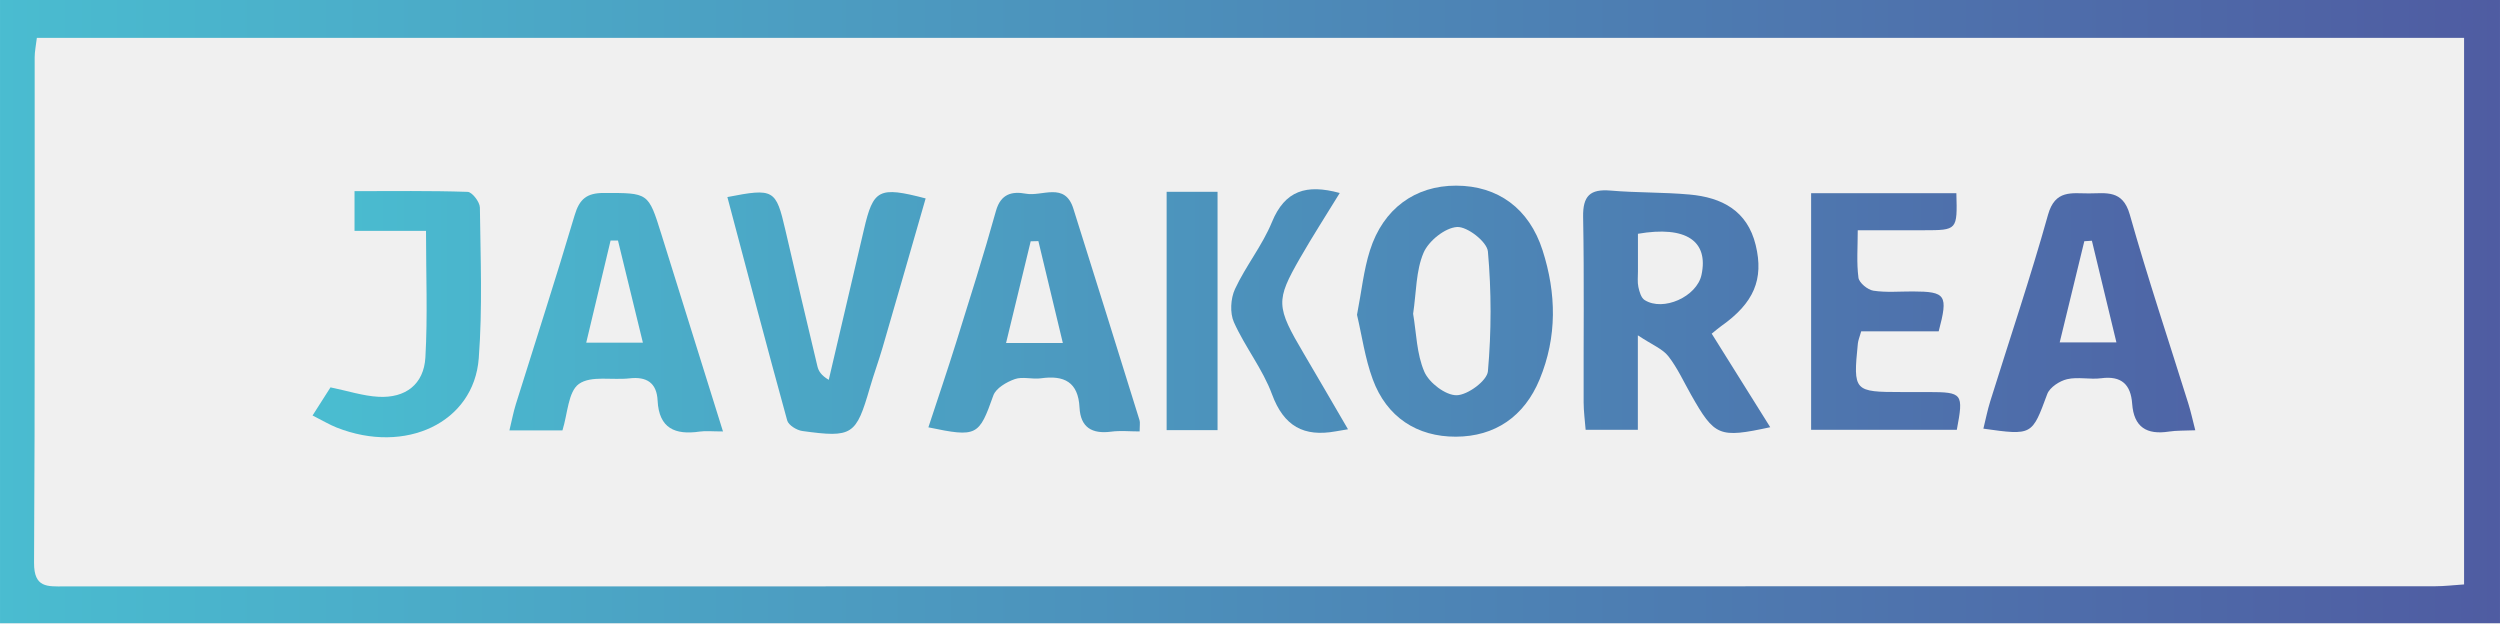
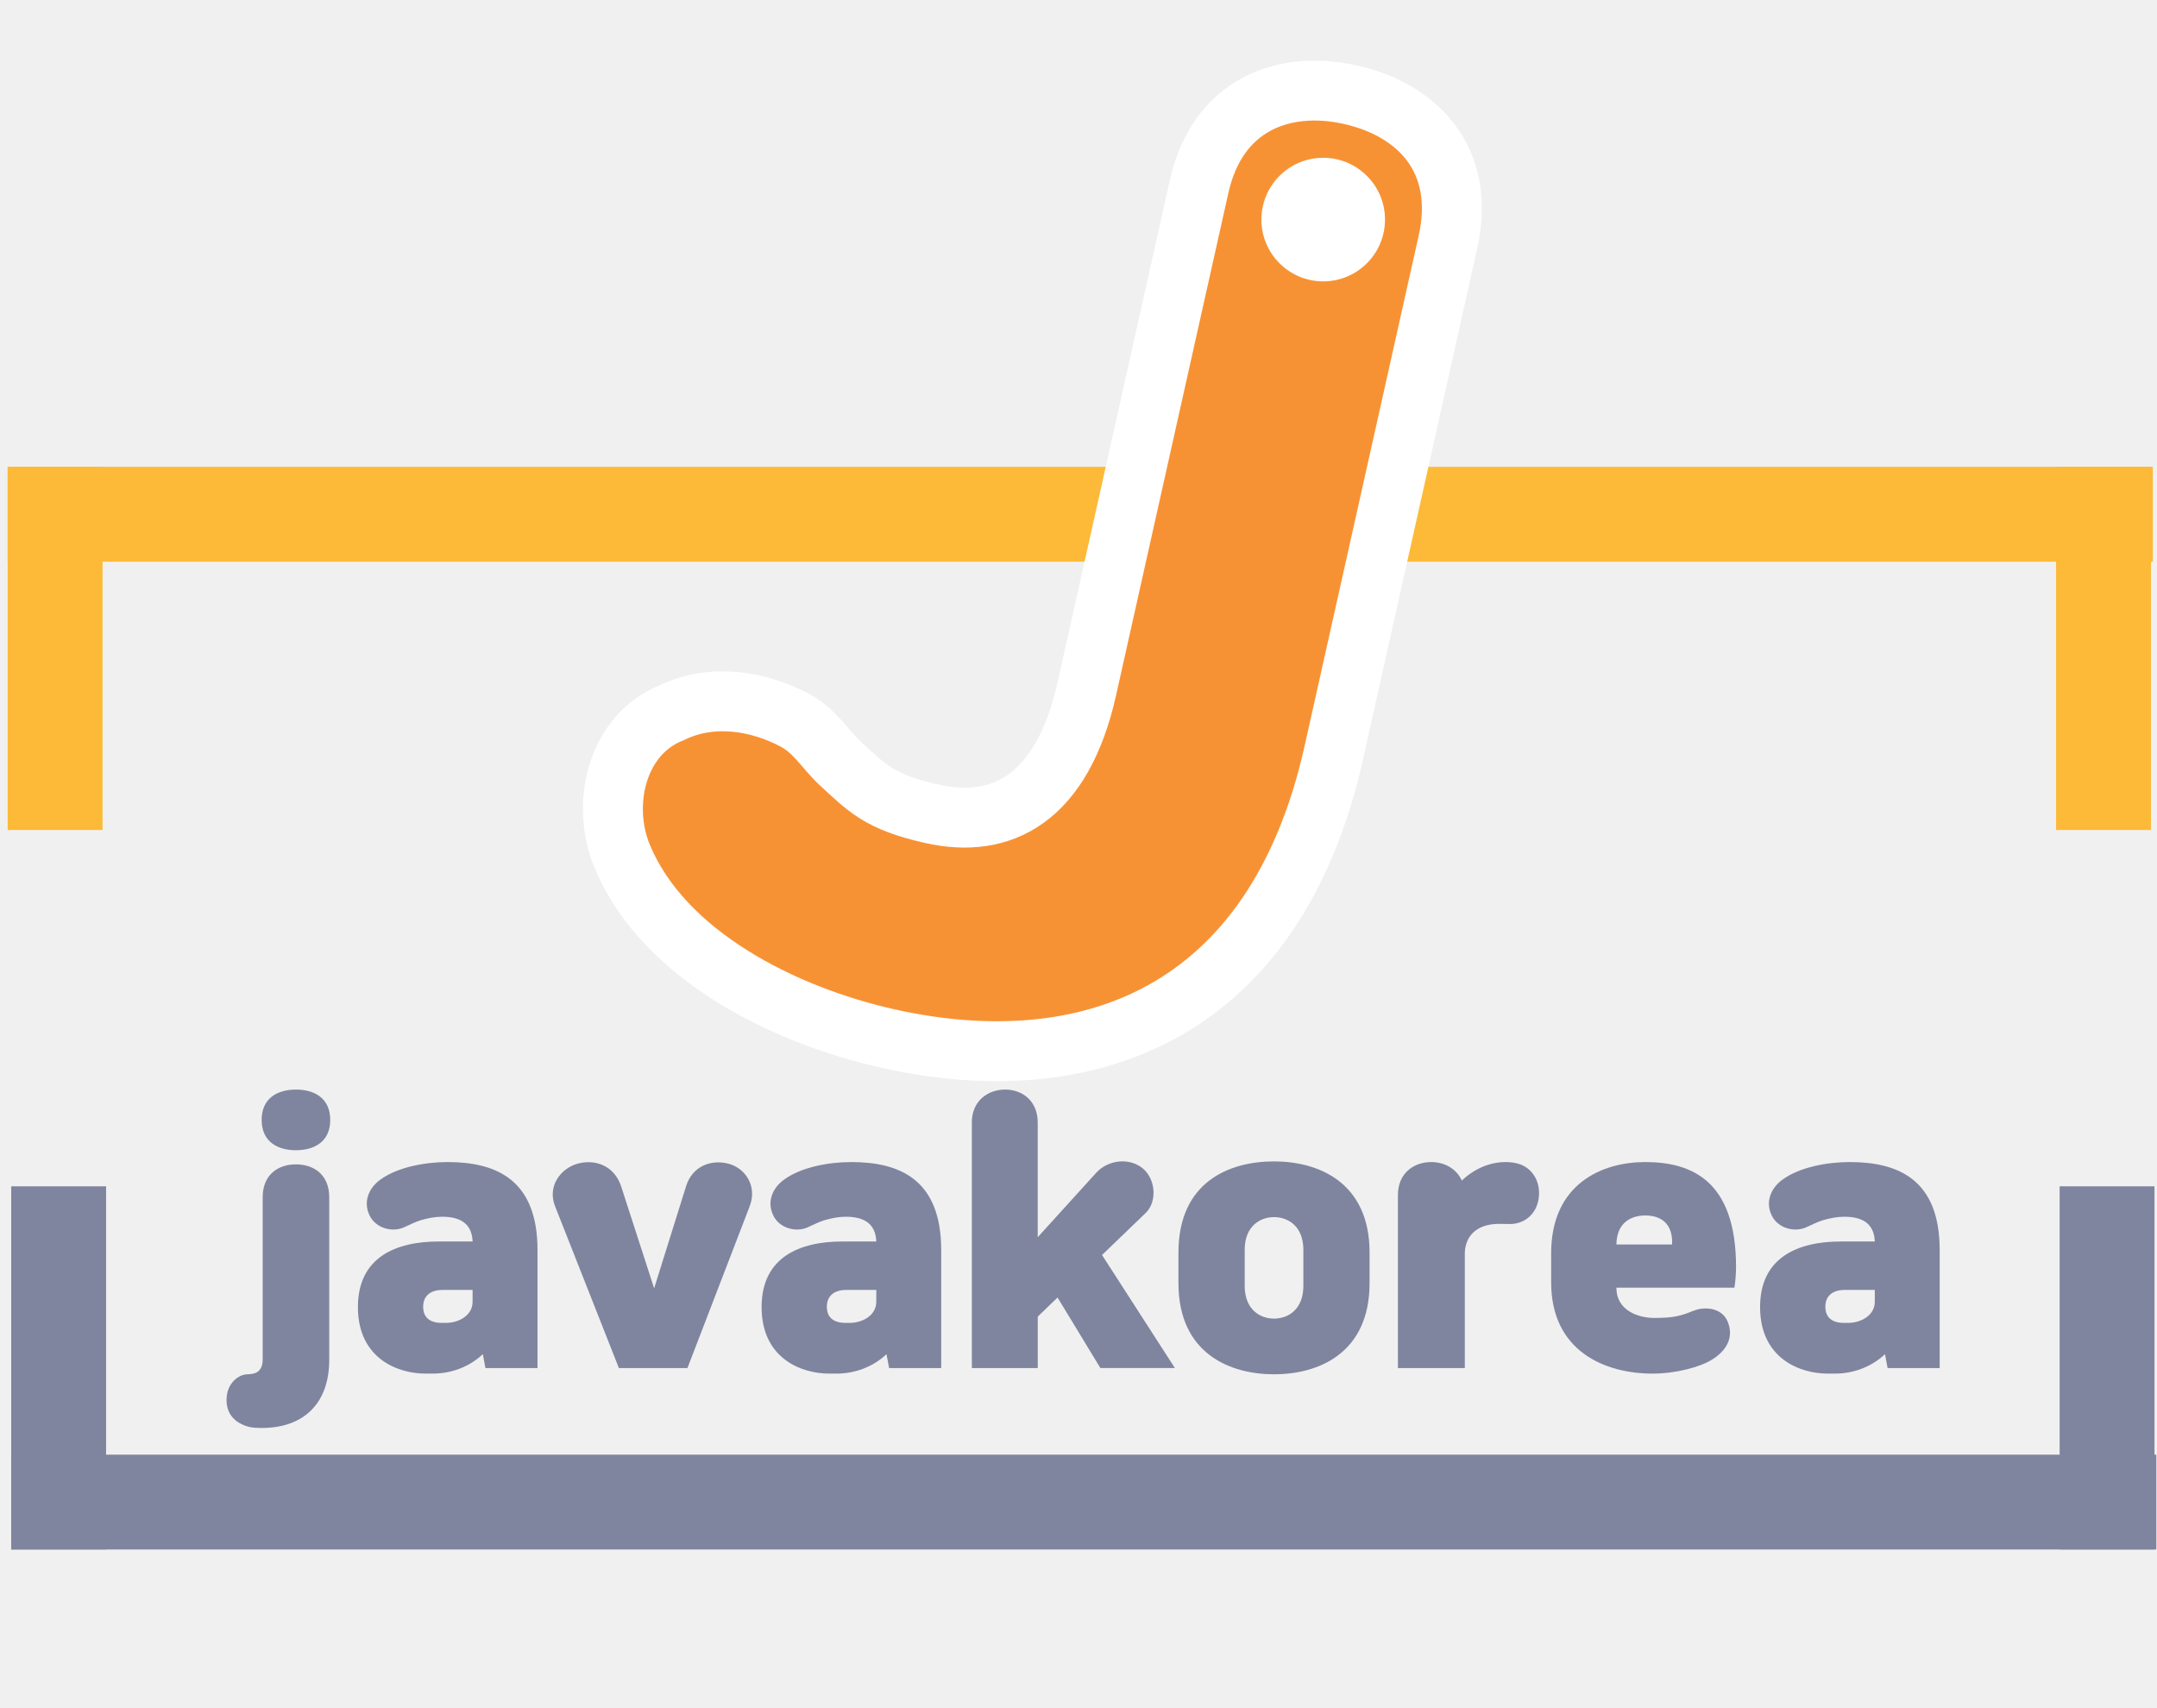
- <svg xmlns="http://www.w3.org/2000/svg" version="1.1" id="Layer_1" x="0px" y="0px" width="472.17px" height="117.76px" viewBox="0 0 472.17 117.76" enable-background="new 0 0 472.17 117.76" xml:space="preserve">
+ <svg xmlns="http://www.w3.org/2000/svg" version="1.1" id="Layer_1" x="0px" y="0px" width="72px" height="57px" viewBox="0 0 72 57" enable-background="new 0 0 72 57" xml:space="preserve">
  <g>
-     <linearGradient id="SVGID_1_" gradientUnits="userSpaceOnUse" x1="0.002" y1="58.826" x2="472.168" y2="58.826">
-       <stop offset="0" style="stop-color:#4ABCD0" />
-       <stop offset="1" style="stop-color:#4F5CA2" />
-     </linearGradient>
-     <path fill-rule="evenodd" clip-rule="evenodd" fill="url(#SVGID_1_)" d="M472.168-0.055c0,39.349,0,78.396,0,117.761   c-157.5,0-314.688,0-472.166,0c0-39.38,0-78.427,0-117.761C157.377-0.055,314.441-0.055,472.168-0.055z M6.959,7.157   c-0.166,1.428-0.411,2.555-0.411,3.682c-0.021,31.82,0.074,63.642-0.116,95.46c-0.028,4.747,2.524,4.458,5.68,4.457   c149.271-0.021,298.542-0.017,447.812-0.032c1.754-0.001,3.508-0.217,5.461-0.345c0-34.638,0-68.728,0-103.222   C312.467,7.157,159.808,7.157,6.959,7.157z" />
    <g>
-       <linearGradient id="SVGID_2_" gradientUnits="userSpaceOnUse" x1="62.257" y1="58.863" x2="449.637" y2="58.863">
-         <stop offset="0" style="stop-color:#4ABCD0" />
-         <stop offset="1" style="stop-color:#4F5CA2" />
-       </linearGradient>
-       <path fill-rule="evenodd" clip-rule="evenodd" fill="url(#SVGID_2_)" d="M323.287,63.019c3.795,6.065,7.377,11.788,11.055,17.668    c-9.689,2.093-10.486,1.743-14.953-6.128c-1.395-2.459-2.578-5.09-4.303-7.291c-1.086-1.383-3.002-2.113-5.748-3.935    c0,7.03,0,12.29,0,17.843c-3.465,0-6.387,0-9.861,0c-0.133-1.719-0.377-3.471-0.381-5.225    c-0.035-11.648,0.123-23.301-0.094-34.945c-0.074-3.994,1.295-5.344,5.189-5.011c4.957,0.423,9.963,0.298,14.916,0.744    c6.066,0.547,10.904,3.02,12.488,9.548c1.572,6.473-0.355,10.957-6.496,15.287C324.568,61.949,324.08,62.385,323.287,63.019z     M309.354,44.153c0,2.527-0.004,4.816,0.002,7.104c0.004,0.989-0.121,2.011,0.082,2.959c0.189,0.876,0.514,2.031,1.17,2.448    c3.516,2.24,9.865-0.635,10.75-4.744C322.727,45.554,318.488,42.583,309.354,44.153z" />
-       <linearGradient id="SVGID_3_" gradientUnits="userSpaceOnUse" x1="62.255" y1="58.77" x2="449.636" y2="58.77">
-         <stop offset="0" style="stop-color:#4ABCD0" />
-         <stop offset="1" style="stop-color:#4F5CA2" />
-       </linearGradient>
-       <path fill-rule="evenodd" clip-rule="evenodd" fill="url(#SVGID_3_)" d="M256.295,59.457c0.855-4.4,1.254-8.407,2.443-12.163    c2.51-7.913,8.57-12.25,16.301-12.23c7.852,0.021,13.76,4.285,16.305,12.213c2.615,8.143,2.766,16.344-0.561,24.383    c-2.912,7.039-8.465,10.79-15.807,10.816c-7.326,0.025-13.068-3.668-15.707-10.832C257.799,67.656,257.213,63.344,256.295,59.457z     M266.893,59.26c0.613,3.572,0.654,7.578,2.125,10.966c0.902,2.08,4.006,4.45,6.092,4.421c2.084-0.029,5.752-2.738,5.91-4.523    c0.666-7.5,0.668-15.13-0.002-22.63c-0.164-1.823-3.9-4.743-5.834-4.62c-2.275,0.146-5.365,2.628-6.318,4.86    C267.416,51.124,267.506,55.17,266.893,59.26z" />
-       <linearGradient id="SVGID_4_" gradientUnits="userSpaceOnUse" x1="62.25" y1="59.062" x2="449.641" y2="59.062">
-         <stop offset="0" style="stop-color:#4ABCD0" />
-         <stop offset="1" style="stop-color:#4F5CA2" />
-       </linearGradient>
-       <path fill-rule="evenodd" clip-rule="evenodd" fill="url(#SVGID_4_)" d="M136.547,81.486c-2.09,0-3.26-0.14-4.386,0.024    c-4.624,0.675-7.702-0.567-7.96-5.86c-0.162-3.313-2.035-4.566-5.306-4.191c-3.252,0.373-7.306-0.569-9.568,1.063    c-2.034,1.467-2.114,5.643-3.1,8.766c-3.236,0-6.348,0-10.014,0c0.451-1.857,0.742-3.432,1.215-4.948    c3.707-11.892,7.561-23.739,11.101-35.68c0.916-3.089,2.301-4.216,5.527-4.214c8.395,0.003,8.384-0.14,10.853,7.784    C128.704,56.406,132.514,68.579,136.547,81.486z M121.423,64.725c-1.647-6.755-3.177-13.025-4.707-19.295    c-0.465-0.002-0.931-0.002-1.396-0.004c-1.499,6.284-2.997,12.567-4.602,19.299C114.56,64.725,117.595,64.725,121.423,64.725z" />
-       <linearGradient id="SVGID_5_" gradientUnits="userSpaceOnUse" x1="62.25" y1="59" x2="449.641" y2="59">
-         <stop offset="0" style="stop-color:#4ABCD0" />
-         <stop offset="1" style="stop-color:#4F5CA2" />
-       </linearGradient>
-       <path fill-rule="evenodd" clip-rule="evenodd" fill="url(#SVGID_5_)" d="M175.342,80.709c1.766-5.383,3.575-10.688,5.246-16.037    c2.577-8.254,5.198-16.5,7.514-24.829c0.917-3.295,3.106-3.732,5.664-3.259c3.069,0.567,7.35-2.27,8.951,2.802    c4.204,13.316,8.355,26.648,12.503,39.982c0.138,0.444,0.018,0.97,0.018,2.117c-1.854,0-3.637-0.189-5.365,0.04    c-3.615,0.479-5.798-0.78-5.986-4.565c-0.24-4.82-2.926-6.128-7.285-5.511c-1.631,0.231-3.467-0.368-4.946,0.155    c-1.556,0.55-3.563,1.719-4.048,3.087C184.9,82.322,184.548,82.635,175.342,80.709z M200.735,64.776    c-1.642-6.842-3.129-13.038-4.617-19.235c-0.484,0.011-0.969,0.022-1.453,0.033c-1.512,6.244-3.024,12.487-4.651,19.202    C193.937,64.776,196.868,64.776,200.735,64.776z" />
-       <linearGradient id="SVGID_6_" gradientUnits="userSpaceOnUse" x1="62.242" y1="59.07" x2="449.642" y2="59.07">
-         <stop offset="0" style="stop-color:#4ABCD0" />
-         <stop offset="1" style="stop-color:#4F5CA2" />
-       </linearGradient>
-       <path fill-rule="evenodd" clip-rule="evenodd" fill="url(#SVGID_6_)" d="M414.619,81.264c-2.037,0.092-3.535,0.024-4.986,0.248    c-4.184,0.645-6.623-0.83-6.936-5.266c-0.254-3.605-2.014-5.317-5.836-4.809c-2.125,0.283-4.4-0.3-6.453,0.18    c-1.426,0.333-3.283,1.551-3.752,2.816c-2.889,7.789-2.775,7.832-12.059,6.526c0.436-1.756,0.771-3.485,1.293-5.157    c3.66-11.745,7.607-23.408,10.92-35.25c1.332-4.761,4.482-4.021,7.699-4.024c3.219-0.002,6.398-0.753,7.736,3.987    c3.385,11.996,7.355,23.824,11.066,35.726C413.791,77.777,414.127,79.355,414.619,81.264z M399.725,64.674    c-1.654-6.853-3.143-13.03-4.633-19.208c-0.479,0.031-0.955,0.063-1.432,0.094c-1.508,6.202-3.018,12.403-4.65,19.114    C392.781,64.674,395.85,64.674,399.725,64.674z" />
-       <linearGradient id="SVGID_7_" gradientUnits="userSpaceOnUse" x1="62.26" y1="58.834" x2="449.638" y2="58.834">
-         <stop offset="0" style="stop-color:#4ABCD0" />
-         <stop offset="1" style="stop-color:#4F5CA2" />
-       </linearGradient>
-       <path fill-rule="evenodd" clip-rule="evenodd" fill="url(#SVGID_7_)" d="M369.496,36.493c0.188,6.983,0.188,6.985-6.199,6.993    c-3.811,0.004-7.623,0-12.428,0c0,3.209-0.242,6.127,0.133,8.962c0.129,0.962,1.73,2.285,2.811,2.452    c2.439,0.377,4.973,0.135,7.469,0.145c6.238,0.024,6.695,0.667,4.875,7.529c-4.785,0-9.707,0-14.635,0    c-0.299,1.072-0.57,1.688-0.635,2.326c-0.9,8.994-0.758,9.143,8.314,9.145c1.664,0,3.328-0.004,4.99,0    c6.492,0.016,6.686,0.258,5.389,7.13c-8.998,0-18.061,0-27.518,0c0-14.798,0-29.514,0-44.682    C351.063,36.493,360.1,36.493,369.496,36.493z" />
-       <linearGradient id="SVGID_8_" gradientUnits="userSpaceOnUse" x1="62.25" y1="59.109" x2="449.641" y2="59.109">
-         <stop offset="0" style="stop-color:#4ABCD0" />
-         <stop offset="1" style="stop-color:#4F5CA2" />
-       </linearGradient>
-       <path fill-rule="evenodd" clip-rule="evenodd" fill="url(#SVGID_8_)" d="M174.825,37.476c-2.708,9.388-5.398,18.773-8.128,28.147    c-0.743,2.55-1.664,5.049-2.404,7.6c-2.608,8.989-3.285,9.488-12.771,8.178c-1.049-0.145-2.601-1.104-2.843-1.982    c-3.869-14.031-7.562-28.109-11.301-42.201c8.788-1.713,9.178-1.456,10.958,6.25c1.983,8.584,4.006,17.161,6.052,25.729    c0.209,0.875,0.688,1.684,2.138,2.543c2.215-9.458,4.444-18.913,6.642-28.375C164.938,35.74,165.967,35.161,174.825,37.476z" />
-       <linearGradient id="SVGID_9_" gradientUnits="userSpaceOnUse" x1="62.25" y1="59.334" x2="449.641" y2="59.334">
-         <stop offset="0" style="stop-color:#4ABCD0" />
-         <stop offset="1" style="stop-color:#4F5CA2" />
-       </linearGradient>
-       <path fill-rule="evenodd" clip-rule="evenodd" fill="url(#SVGID_9_)" d="M59.032,78.473c1.413-2.215,2.466-3.867,3.388-5.313    c3.279,0.674,6.148,1.622,9.06,1.781c5.107,0.279,8.572-2.36,8.862-7.43c0.444-7.758,0.117-15.559,0.117-23.903    c-4.639,0-8.889,0-13.5,0c0-2.633,0-4.7,0-7.507c7.165,0,14.272-0.102,21.367,0.136c0.837,0.028,2.296,1.916,2.309,2.956    c0.119,9.495,0.506,19.032-0.213,28.478C89.495,79.84,76.583,85.886,63.595,80.754C62.234,80.216,60.965,79.447,59.032,78.473z" />
-       <linearGradient id="SVGID_10_" gradientUnits="userSpaceOnUse" x1="62.25" y1="58.728" x2="449.641" y2="58.728">
-         <stop offset="0" style="stop-color:#4ABCD0" />
-         <stop offset="1" style="stop-color:#4F5CA2" />
-       </linearGradient>
-       <path fill-rule="evenodd" clip-rule="evenodd" fill="url(#SVGID_10_)" d="M229.956,81.233c-3.333,0-6.27,0-9.616,0    c0-14.933,0-29.793,0-45.009c3.154,0,6.19,0,9.616,0C229.956,51.26,229.956,66.121,229.956,81.233z" />
-       <linearGradient id="SVGID_11_" gradientUnits="userSpaceOnUse" x1="62.246" y1="58.743" x2="449.646" y2="58.743">
-         <stop offset="0" style="stop-color:#4ABCD0" />
-         <stop offset="1" style="stop-color:#4F5CA2" />
-       </linearGradient>
-       <path fill-rule="evenodd" clip-rule="evenodd" fill="url(#SVGID_11_)" d="M254.592,81.076c-1.365,0.23-1.846,0.307-2.326,0.394    c-6.002,1.085-9.791-0.946-12.025-7.005c-1.758-4.771-5.107-8.936-7.198-13.617c-0.779-1.743-0.618-4.479,0.207-6.254    c2.025-4.355,5.161-8.221,6.975-12.642c2.455-5.983,6.508-7.224,12.811-5.501c-2.57,4.196-5.152,8.193-7.516,12.317    c-4.588,8.012-4.537,9.11,0.73,18.025C248.939,71.344,251.584,75.922,254.592,81.076z" />
+       <rect x="0.256" y="15.586" fill="#FDBA38" width="3.167" height="12.125" />
+       <rect x="68.631" y="15.586" fill="#FDBA38" width="3.168" height="12.125" />
+       <rect x="0.256" y="15.586" fill="#FDBA38" width="71.605" height="3.167" />
+       <g>
+         <path fill="#F79234" stroke="#FFFFFF" stroke-width="2" stroke-miterlimit="10" d="M40.027,6.224     c0.613-2.741,2.828-3.559,5.045-3.063c2.258,0.505,3.873,2.179,3.26,4.92l-3.811,17.051c-1.974,8.828-8.303,11.012-14.874,9.543     c-3.467-0.774-7.505-2.778-8.881-6.091c-0.714-1.726-0.192-4.063,1.664-4.792c1.376-0.665,2.917-0.364,4.054,0.229     c0.72,0.372,1.016,0.946,1.539,1.444c0.914,0.839,1.316,1.31,3.089,1.706c2.298,0.514,4.337-0.47,5.167-4.179L40.027,6.224z" />
+       </g>
+       <g>
+         <path fill="#7F859F" d="M10.99,45.398c0,1.463-0.858,2.277-2.255,2.277c-0.297,0-0.495-0.021-0.759-0.176     c-0.297-0.176-0.473-0.506-0.396-0.957c0.066-0.385,0.385-0.66,0.693-0.66c0.044,0,0.143-0.012,0.187-0.022     c0.143-0.032,0.308-0.144,0.308-0.462v-5.424c0-0.76,0.517-1.1,1.111-1.1c0.594,0,1.111,0.34,1.111,1.1V45.398z M9.878,36.377     c0.616,0,1.145,0.286,1.145,1.012c0,0.727-0.528,1.013-1.145,1.013c-0.616,0-1.144-0.286-1.144-1.013     C8.734,36.663,9.263,36.377,9.878,36.377z" />
+         <path fill="#7F859F" d="M16.204,45.674l-0.088-0.463c-0.418,0.396-1.012,0.649-1.672,0.649h-0.242     c-0.913,0-2.255-0.495-2.255-2.222c0-1.662,1.265-2.189,2.695-2.189h1.133c-0.022-0.649-0.484-0.826-1.012-0.826     c-0.253,0-0.473,0.045-0.737,0.121c-0.176,0.056-0.319,0.133-0.517,0.221c-0.396,0.197-0.979,0.044-1.177-0.396     c-0.209-0.439-0.033-0.891,0.352-1.177c0.583-0.429,1.507-0.595,2.255-0.595c1.595,0,3.003,0.562,3.003,2.938v3.939H16.204z      M15.775,43.066h-1.001c-0.418,0-0.649,0.209-0.649,0.561c0,0.363,0.231,0.539,0.616,0.539h0.154c0.407,0,0.88-0.242,0.88-0.704     V43.066z" />
+         <path fill="#7F859F" d="M22.947,45.674h-2.289l-2.134-5.413c-0.253-0.649,0.176-1.243,0.748-1.408     c0.583-0.165,1.232,0.055,1.463,0.759l1.1,3.4l1.067-3.411c0.209-0.671,0.836-0.902,1.419-0.748     c0.572,0.153,0.958,0.759,0.704,1.419L22.947,45.674z" />
+         <path fill="#7F859F" d="M29.679,45.674l-0.088-0.463c-0.418,0.396-1.012,0.649-1.672,0.649h-0.242     c-0.913,0-2.255-0.495-2.255-2.222c0-1.662,1.265-2.189,2.695-2.189h1.133c-0.022-0.649-0.484-0.826-1.012-0.826     c-0.253,0-0.473,0.045-0.737,0.121c-0.176,0.056-0.319,0.133-0.517,0.221c-0.396,0.197-0.979,0.044-1.177-0.396     c-0.209-0.439-0.033-0.891,0.352-1.177c0.583-0.429,1.507-0.595,2.255-0.595c1.595,0,3.003,0.562,3.003,2.938v3.939H29.679z      M29.25,43.066h-1.001c-0.418,0-0.649,0.209-0.649,0.561c0,0.363,0.231,0.539,0.616,0.539h0.154c0.407,0,0.88-0.242,0.88-0.704     V43.066z" />
+         <path fill="#7F859F" d="M32.439,37.477c0-0.726,0.539-1.1,1.111-1.1c0.572,0,1.089,0.374,1.089,1.1v3.829l1.947-2.146     c0.374-0.418,1.067-0.527,1.529-0.176s0.528,1.133,0.121,1.519L36.785,41.9l2.432,3.773H36.73l-1.43-2.354l-0.66,0.638v1.717     h-2.2V37.477z" />
+         <path fill="#7F859F" d="M39.336,41.822c0-2.365,1.695-3.047,3.191-3.047c1.463,0,3.189,0.682,3.189,3.047v1.013     c0,2.365-1.727,3.048-3.189,3.048s-3.191-0.683-3.191-3.048V41.822z M43.506,41.724c0-0.78-0.506-1.089-0.979-1.089     s-0.979,0.309-0.979,1.089v1.21c0,0.781,0.507,1.09,0.979,1.09s0.979-0.309,0.979-1.09V41.724z" />
+         <path fill="#7F859F" d="M46.662,45.674v-5.776c0-0.726,0.528-1.101,1.111-1.101c0.43,0,0.836,0.209,1.023,0.617     c0.406-0.386,0.924-0.617,1.463-0.617c0.165,0,0.352,0.022,0.518,0.088c0.418,0.177,0.66,0.617,0.582,1.134     c-0.076,0.517-0.473,0.847-0.957,0.847c-0.153,0-0.352-0.011-0.506,0c-0.604,0.045-0.968,0.386-1.001,0.936v3.873H46.662z" />
+         <path fill="#7F859F" d="M51.777,42.813v-0.968c0-2.343,1.727-3.048,3.135-3.048c1.529,0,3.037,0.595,3.037,3.51     c0,0.188-0.022,0.496-0.055,0.683h-3.939V43c0,0.748,0.727,1.001,1.254,1.001c0.539,0,0.771-0.044,1.068-0.143     c0.164-0.056,0.33-0.144,0.517-0.165c0.374-0.045,0.726,0.088,0.869,0.418c0.231,0.539-0.033,1.001-0.562,1.309     c-0.352,0.209-1.133,0.44-1.936,0.44C53.57,45.86,51.777,45.112,51.777,42.813z M53.955,41.548h1.859     c0.033-0.726-0.406-0.968-0.891-0.968S53.967,40.822,53.955,41.548z" />
+         <path fill="#7F859F" d="M63.008,45.674l-0.088-0.463c-0.418,0.396-1.012,0.649-1.672,0.649h-0.242     c-0.912,0-2.255-0.495-2.255-2.222c0-1.662,1.265-2.189,2.695-2.189h1.134c-0.022-0.649-0.484-0.826-1.013-0.826     c-0.253,0-0.474,0.045-0.737,0.121c-0.176,0.056-0.318,0.133-0.518,0.221c-0.396,0.197-0.979,0.044-1.177-0.396     c-0.209-0.439-0.032-0.891,0.353-1.177c0.582-0.429,1.507-0.595,2.255-0.595c1.595,0,3.003,0.562,3.003,2.938v3.939H63.008z      M62.58,43.066h-1.002c-0.418,0-0.648,0.209-0.648,0.561c0,0.363,0.23,0.539,0.615,0.539h0.154c0.407,0,0.881-0.242,0.881-0.704     V43.066z" />
+       </g>
+       <rect x="68.75" y="39.607" fill="#7F859F" width="3.166" height="12.125" />
+       <rect x="0.374" y="39.607" fill="#7F859F" width="3.167" height="12.125" />
+       <rect x="0.374" y="48.566" fill="#7F859F" width="71.604" height="3.166" />
    </g>
+     <circle fill="#FFFFFF" cx="44.168" cy="7.331" r="2.063" />
  </g>
</svg>
